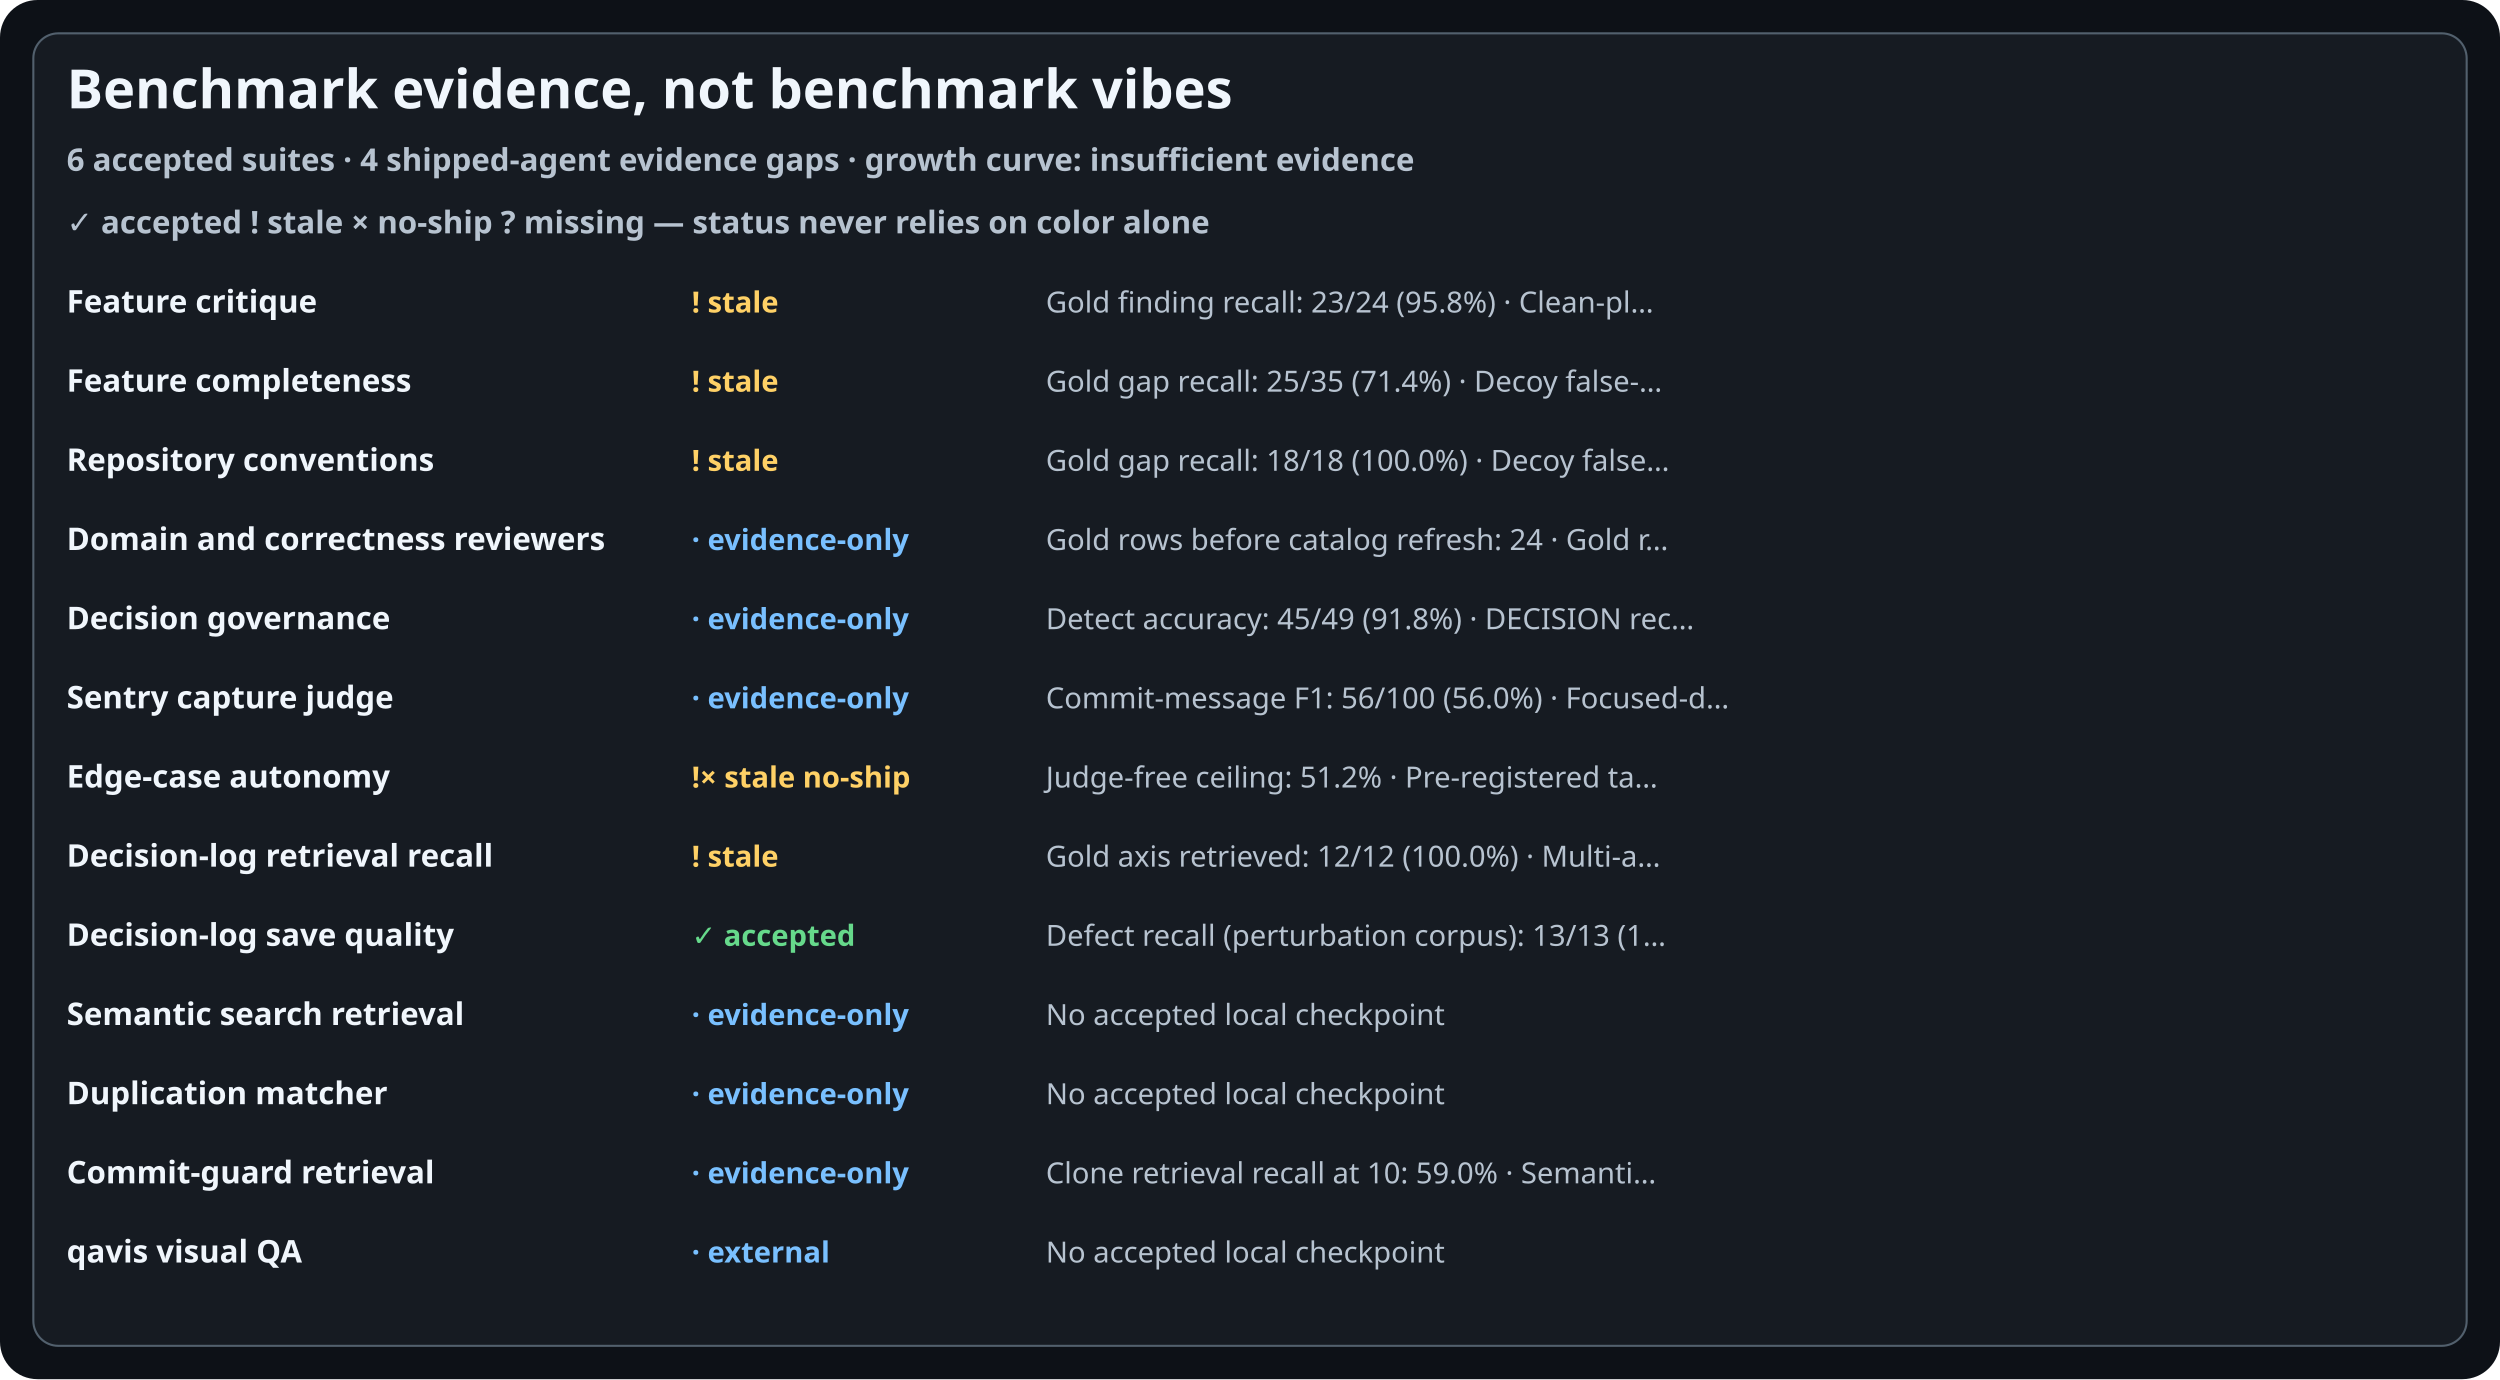
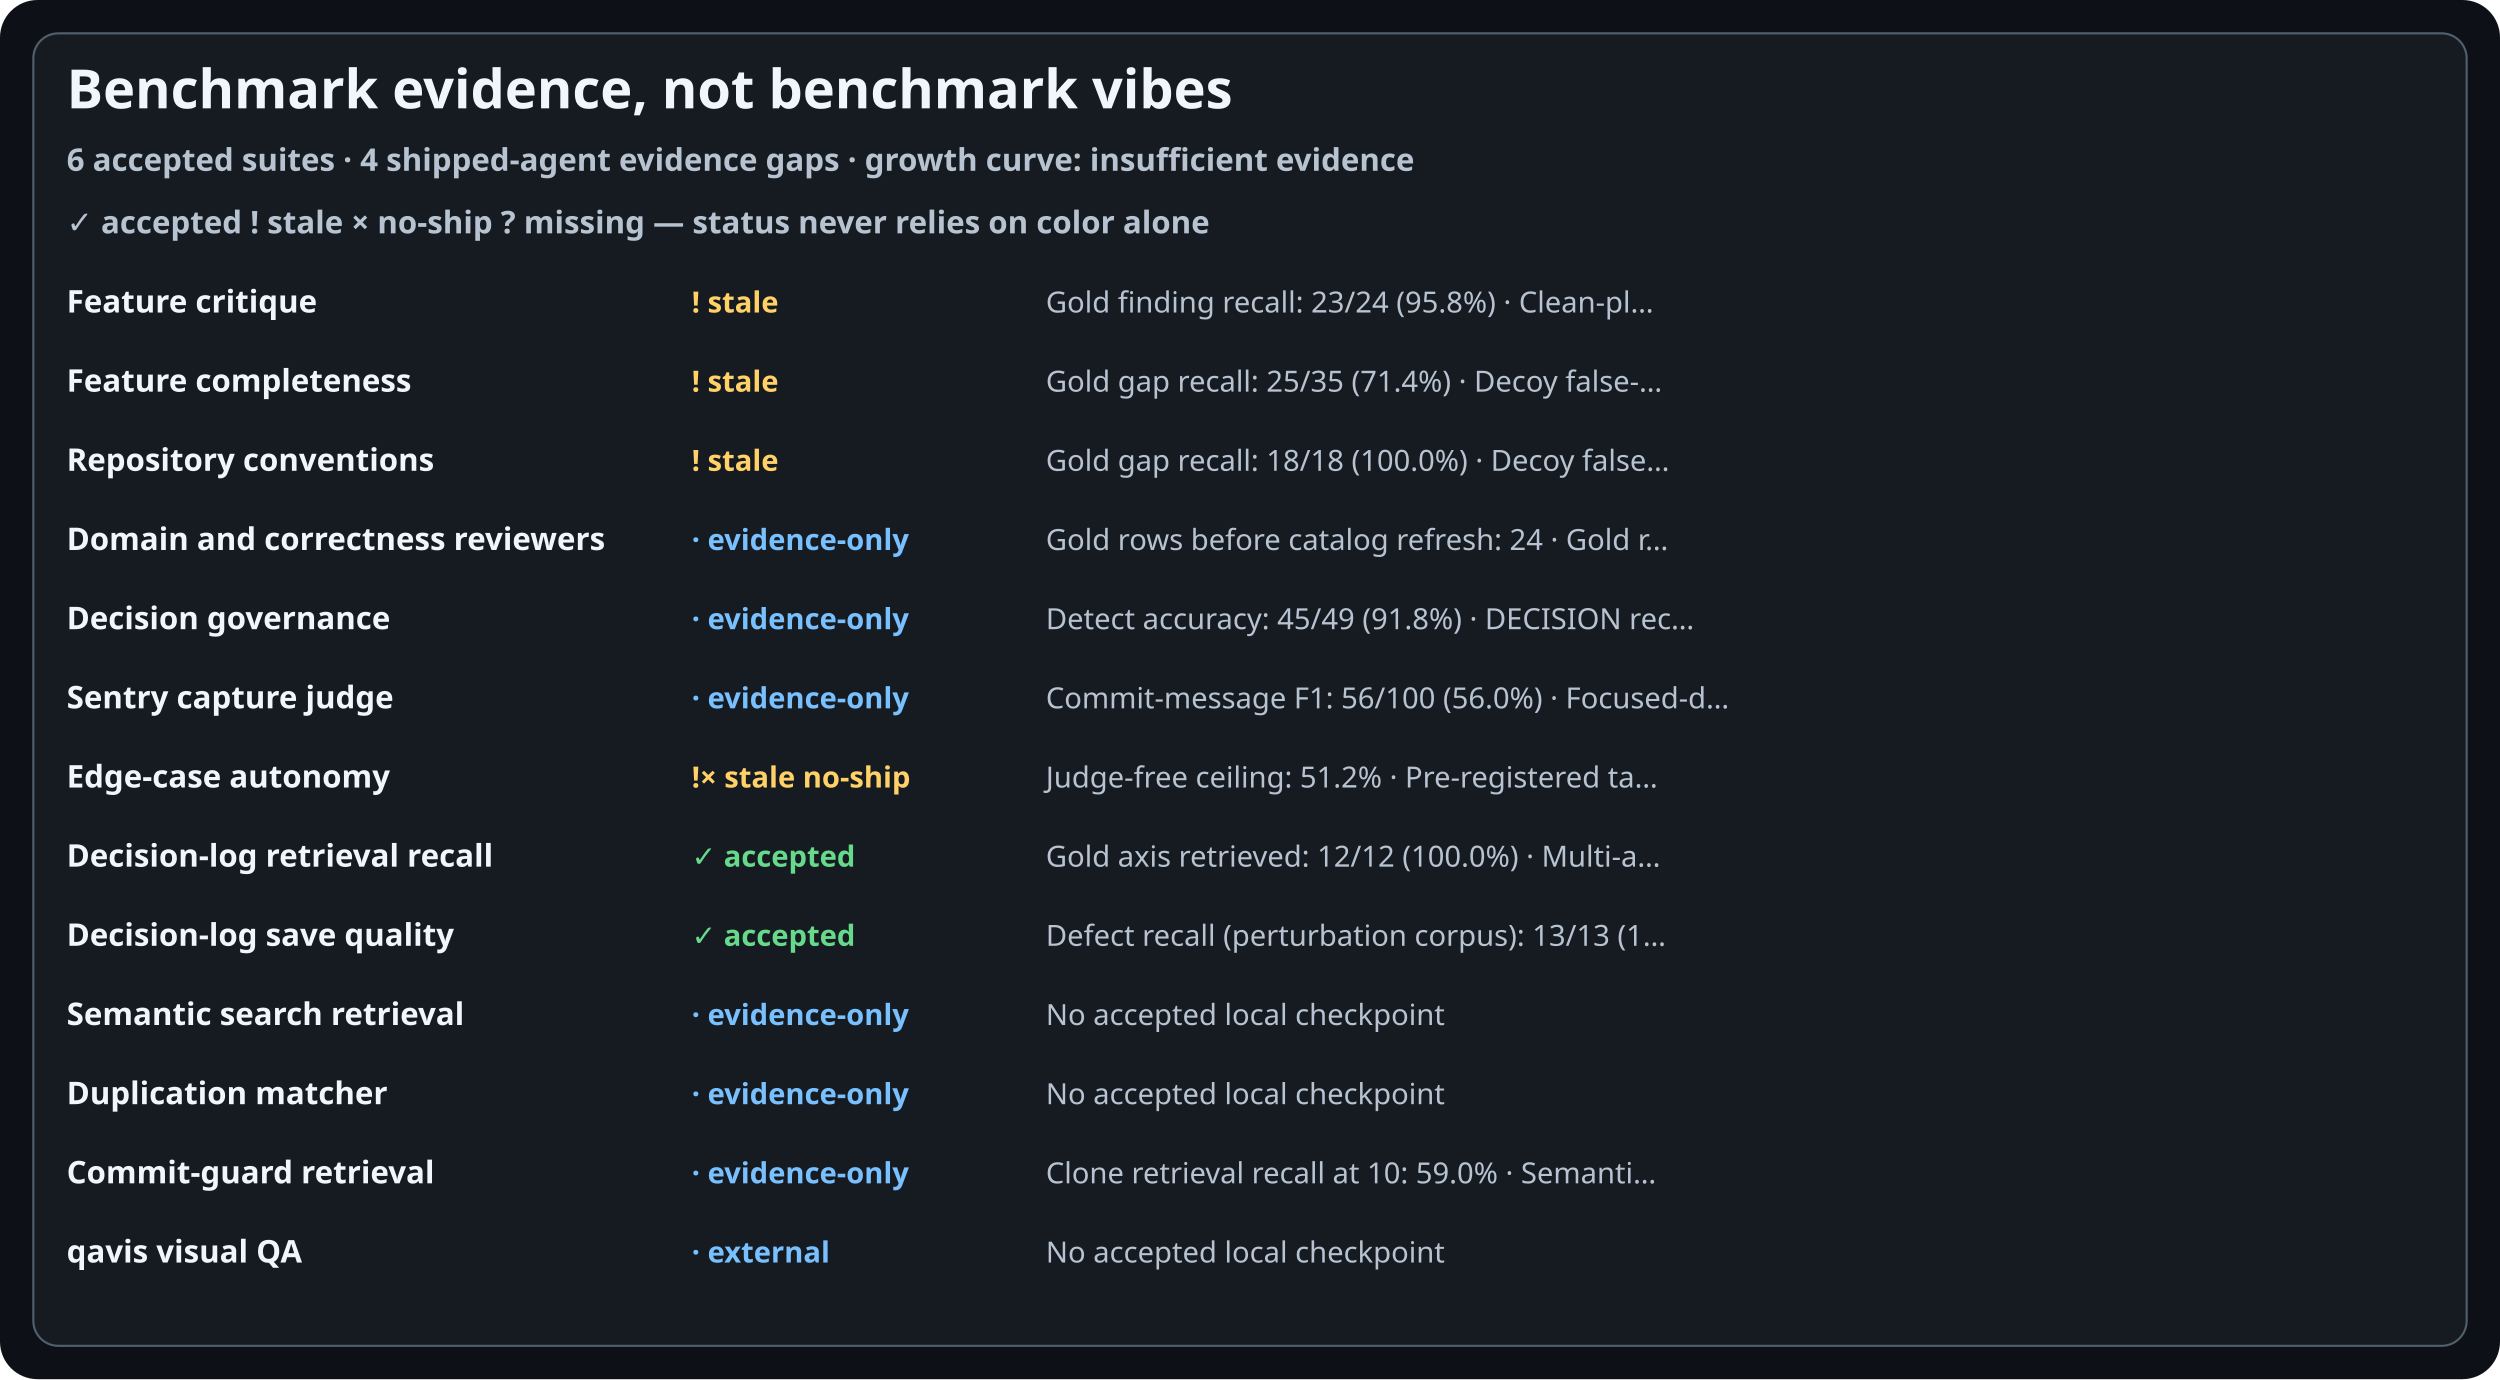
<svg xmlns="http://www.w3.org/2000/svg" width="1200" height="662" viewBox="0 0 1200 662" role="img" aria-labelledby="title desc">
  <style>
  .title{font:700 26px ui-sans-serif,system-ui;fill:#F0F6FC} .summary{font:600 15px ui-sans-serif,system-ui;fill:#B7C3D0}
  .suite{font:600 15px ui-sans-serif,system-ui;fill:#F0F6FC} .metric{font:14px ui-sans-serif,system-ui;fill:#B7C3D0}
  .status{font:700 14px ui-sans-serif,system-ui}.good{fill:#66D98B}.warn{fill:#FFD166}.bad{fill:#FF8B8B}.info{fill:#79C0FF}
</style>
  <rect width="1200" height="662" rx="18" fill="#0D1117" />
  <rect x="16" y="16" width="1168" height="630" rx="12" fill="#161B22" stroke="#52606D" />
  <text class="title" x="32" y="52">Benchmark evidence, not benchmark vibes</text>
  <text class="summary" x="32" y="82">6 accepted suites · 4 shipped-agent evidence gaps · growth curve: insufficient evidence</text>
  <text class="summary" x="32" y="112">✓ accepted   ! stale   × no-ship   ? missing — status never relies on color alone</text>
  <g transform="translate(32 150)">
    <text class="suite" y="0">Feature critique</text>
    <text class="status warn" x="300" y="0">! stale</text>
    <text class="metric" x="470" y="0">Gold finding recall: 23/24 (95.8%) · Clean-pl…</text>
  </g>
  <g transform="translate(32 188)">
    <text class="suite" y="0">Feature completeness</text>
    <text class="status warn" x="300" y="0">! stale</text>
    <text class="metric" x="470" y="0">Gold gap recall: 25/35 (71.4%) · Decoy false-…</text>
  </g>
  <g transform="translate(32 226)">
    <text class="suite" y="0">Repository conventions</text>
    <text class="status warn" x="300" y="0">! stale</text>
    <text class="metric" x="470" y="0">Gold gap recall: 18/18 (100.0%) · Decoy false…</text>
  </g>
  <g transform="translate(32 264)">
    <text class="suite" y="0">Domain and correctness reviewers</text>
    <text class="status info" x="300" y="0">· evidence-only</text>
    <text class="metric" x="470" y="0">Gold rows before catalog refresh: 24 · Gold r…</text>
  </g>
  <g transform="translate(32 302)">
    <text class="suite" y="0">Decision governance</text>
    <text class="status info" x="300" y="0">· evidence-only</text>
    <text class="metric" x="470" y="0">Detect accuracy: 45/49 (91.8%) · DECISION rec…</text>
  </g>
  <g transform="translate(32 340)">
    <text class="suite" y="0">Sentry capture judge</text>
    <text class="status info" x="300" y="0">· evidence-only</text>
    <text class="metric" x="470" y="0">Commit-message F1: 56/100 (56.0%) · Focused-d…</text>
  </g>
  <g transform="translate(32 378)">
    <text class="suite" y="0">Edge-case autonomy</text>
    <text class="status warn" x="300" y="0">!× stale no-ship</text>
    <text class="metric" x="470" y="0">Judge-free ceiling: 51.2% · Pre-registered ta…</text>
  </g>
  <g transform="translate(32 416)">
    <text class="suite" y="0">Decision-log retrieval recall</text>
-     <text class="status warn" x="300" y="0">! stale</text>
+     <text class="status good" x="300" y="0">✓ accepted</text>
    <text class="metric" x="470" y="0">Gold axis retrieved: 12/12 (100.0%) · Multi-a…</text>
  </g>
  <g transform="translate(32 454)">
    <text class="suite" y="0">Decision-log save quality</text>
    <text class="status good" x="300" y="0">✓ accepted</text>
    <text class="metric" x="470" y="0">Defect recall (perturbation corpus): 13/13 (1…</text>
  </g>
  <g transform="translate(32 492)">
    <text class="suite" y="0">Semantic search retrieval</text>
    <text class="status info" x="300" y="0">· evidence-only</text>
    <text class="metric" x="470" y="0">No accepted local checkpoint</text>
  </g>
  <g transform="translate(32 530)">
    <text class="suite" y="0">Duplication matcher</text>
    <text class="status info" x="300" y="0">· evidence-only</text>
    <text class="metric" x="470" y="0">No accepted local checkpoint</text>
  </g>
  <g transform="translate(32 568)">
    <text class="suite" y="0">Commit-guard retrieval</text>
    <text class="status info" x="300" y="0">· evidence-only</text>
    <text class="metric" x="470" y="0">Clone retrieval recall at 10: 59.0% · Semanti…</text>
  </g>
  <g transform="translate(32 606)">
    <text class="suite" y="0">qavis visual QA</text>
    <text class="status info" x="300" y="0">· external</text>
    <text class="metric" x="470" y="0">No accepted local checkpoint</text>
  </g>
</svg>
